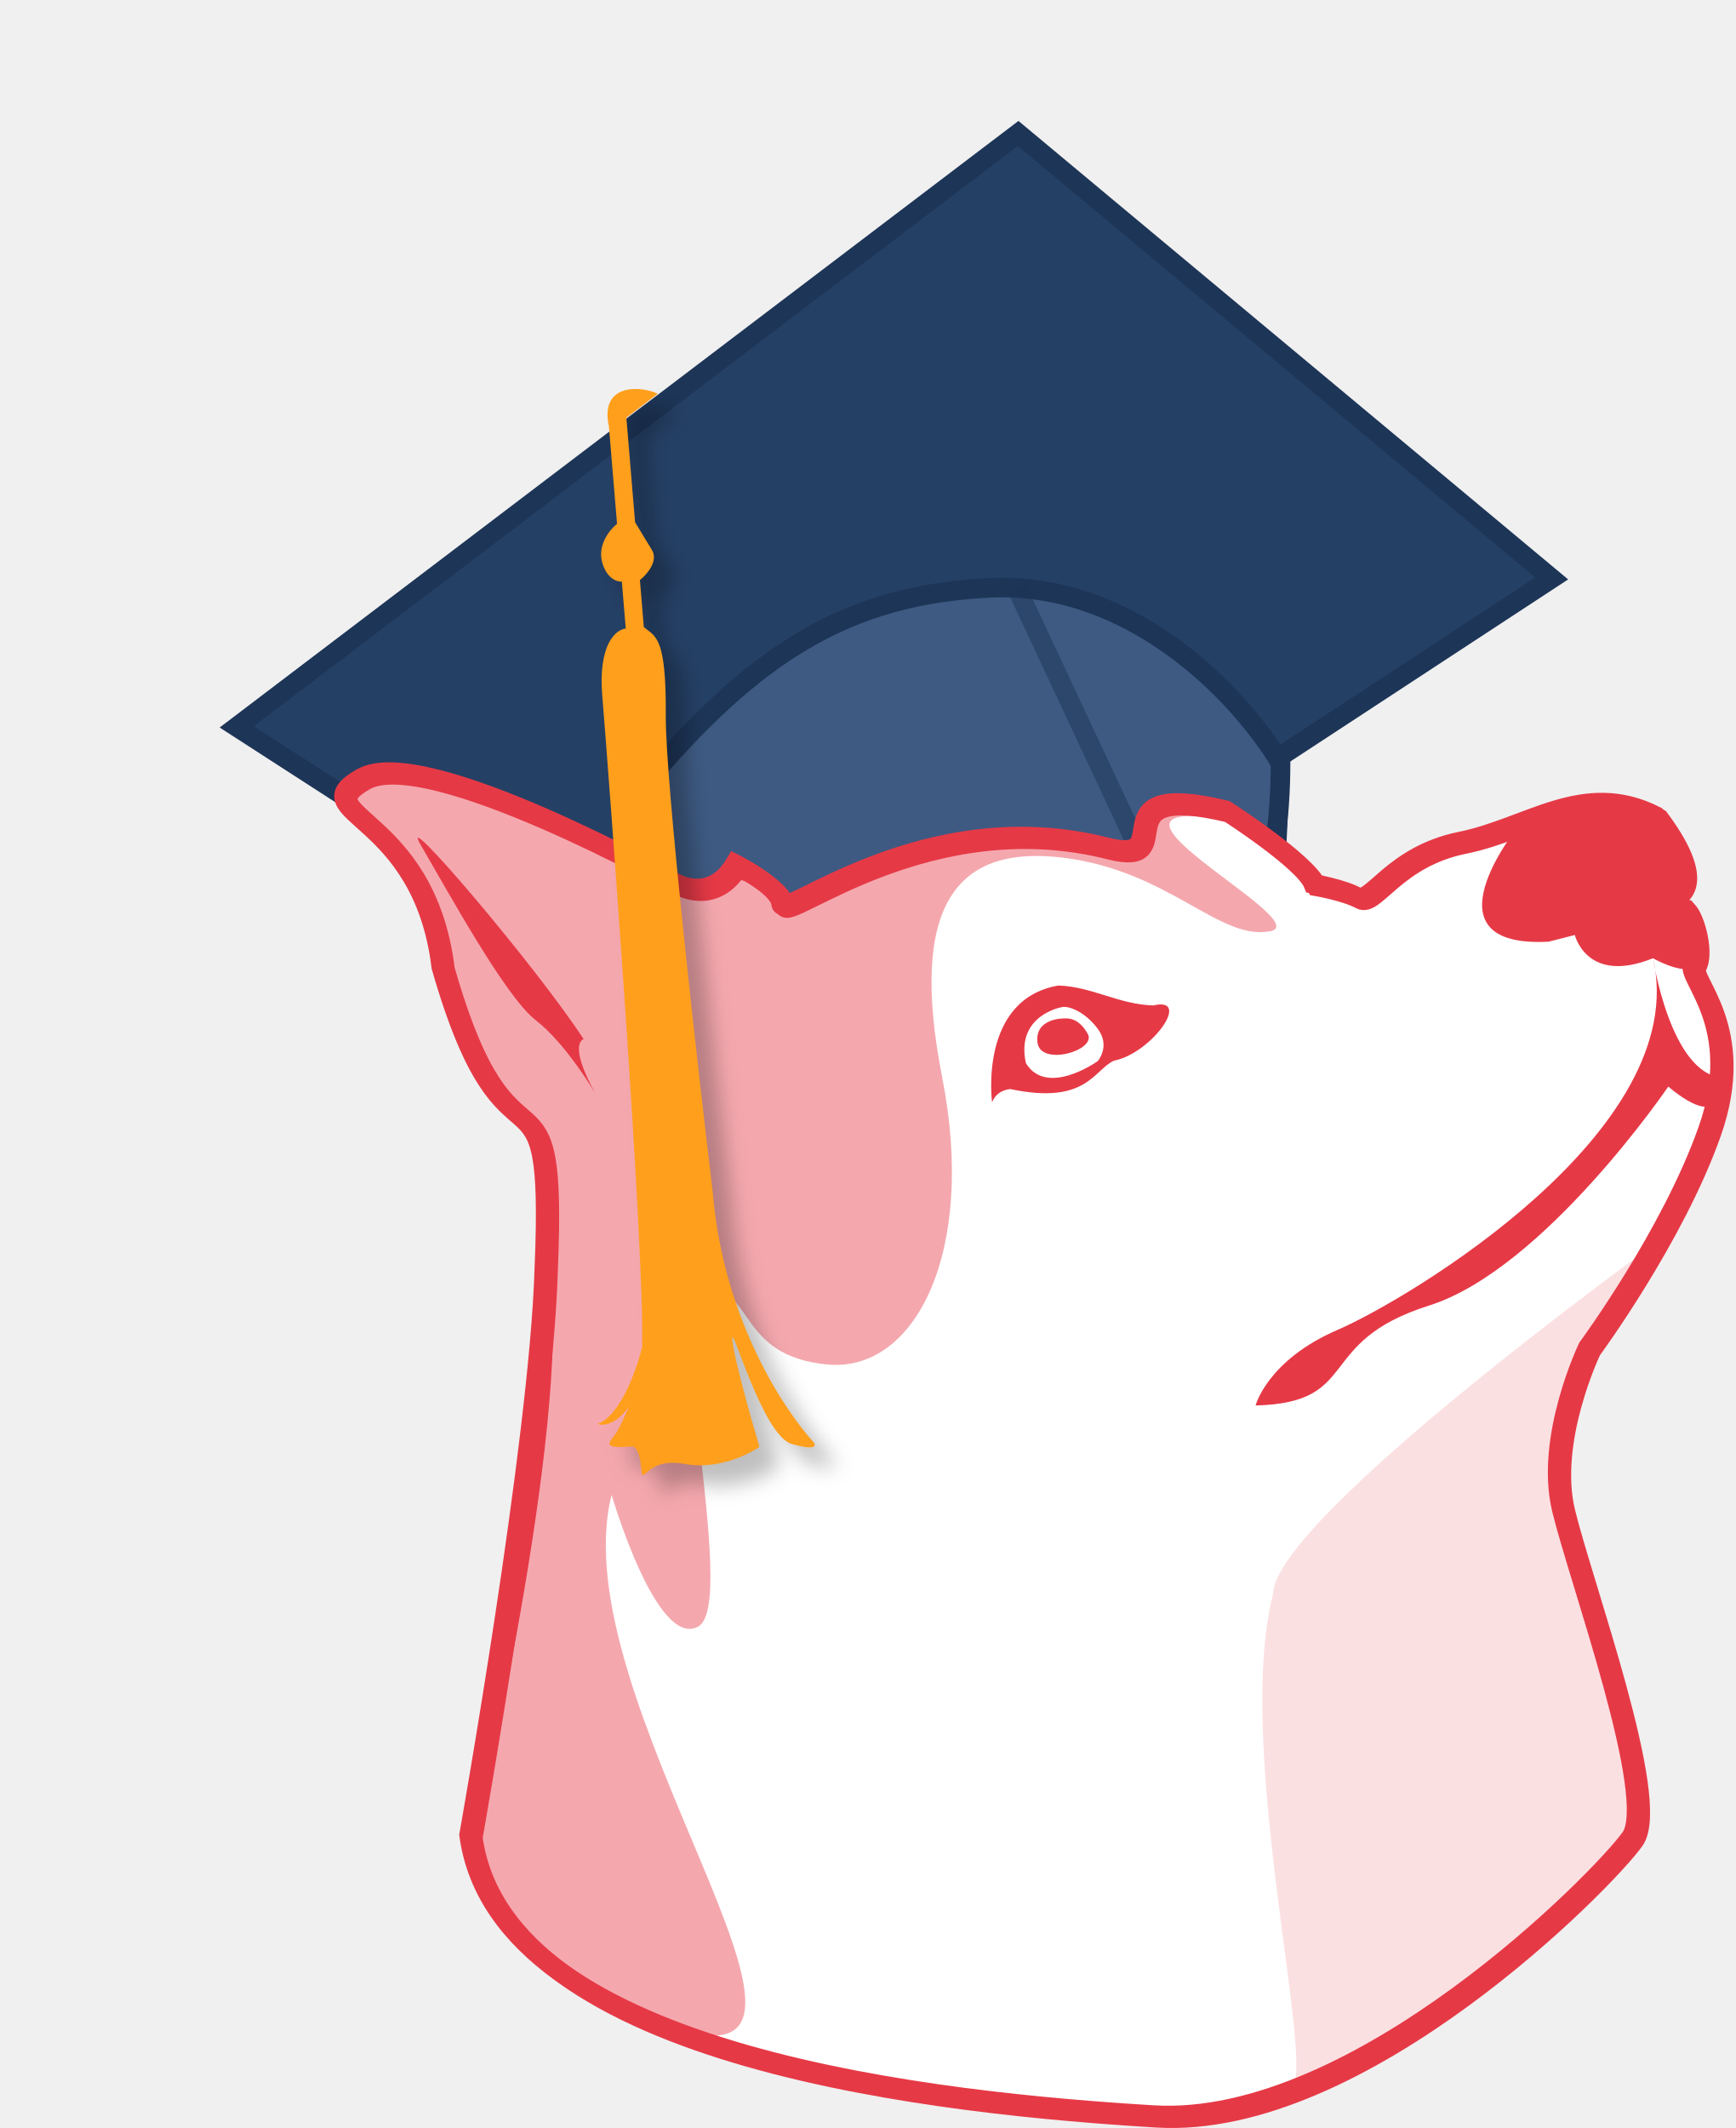
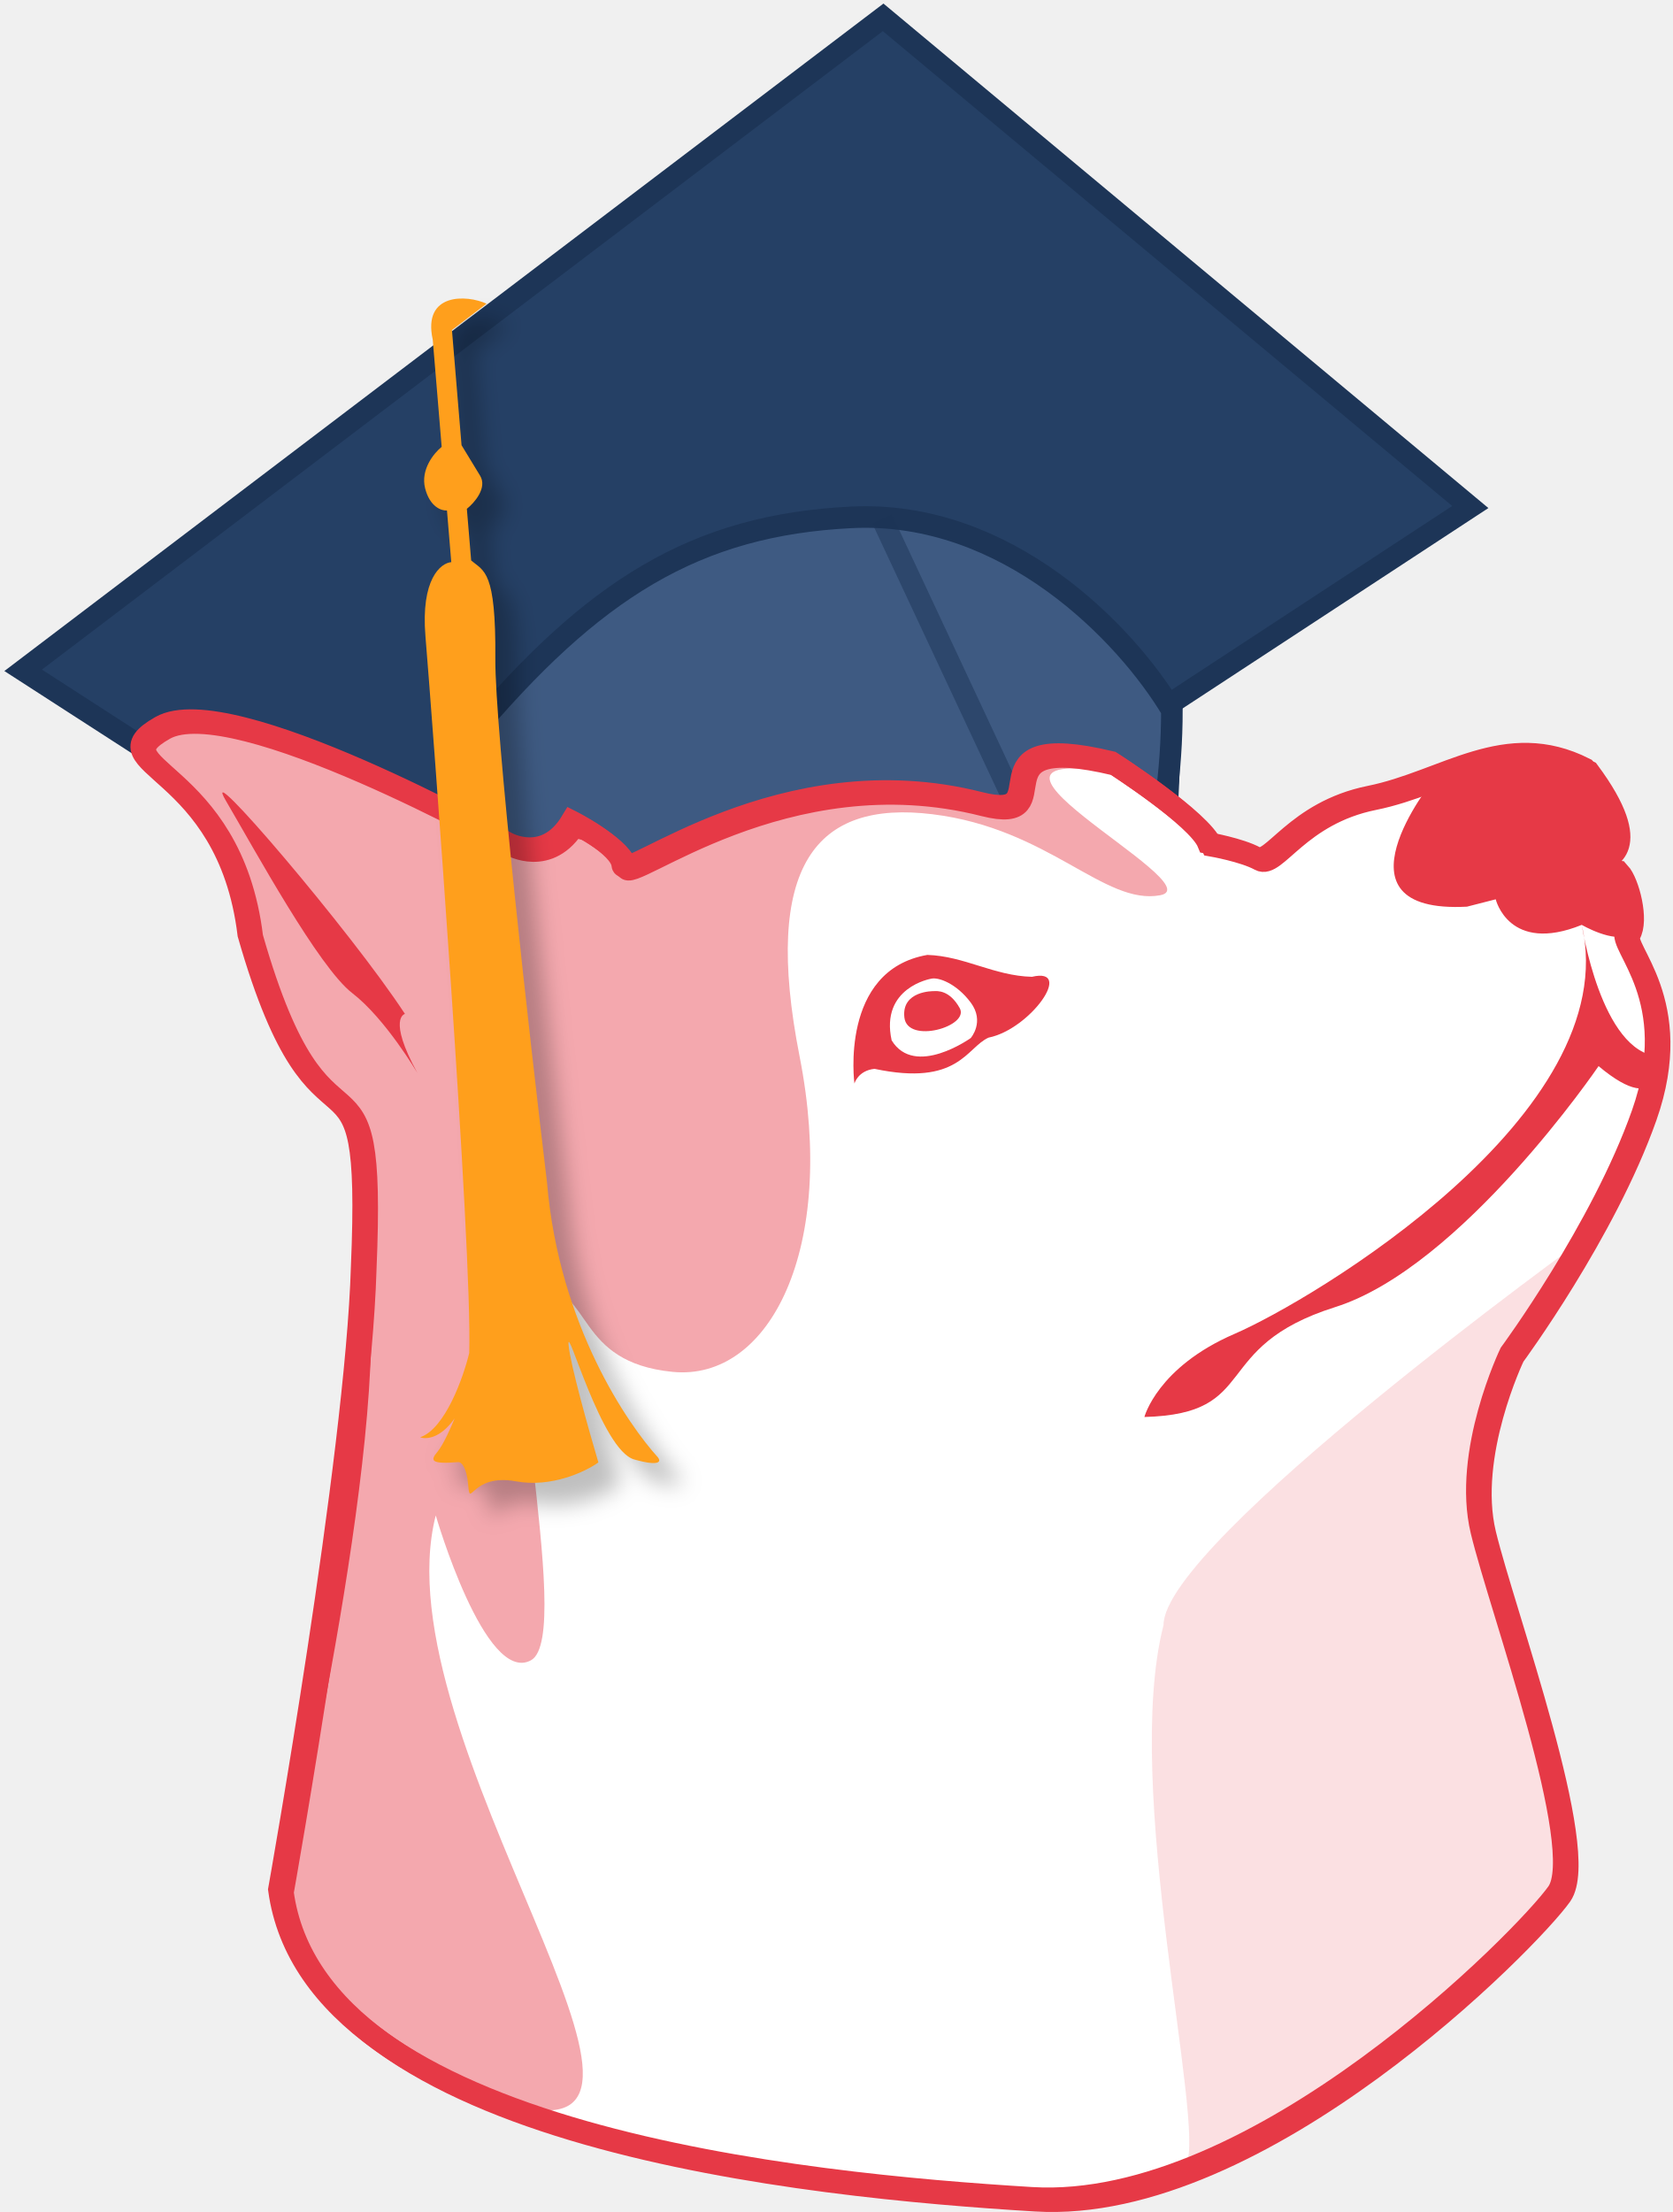
- <svg xmlns="http://www.w3.org/2000/svg" width="354" height="434" viewBox="0 0 354 434" fill="none">
-   <path d="M104.464 184.501L127.171 189.79L201.651 195.79C224.298 188.874 259.944 180.35 260.182 176.308C260.42 172.266 261.312 159.845 260.182 154.911L316.548 117.977L207.707 27.215L48.291 148.244L104.464 184.501Z" fill="#254065" stroke="#1D3557" stroke-width="4" />
-   <path d="M201.836 119.892C230.722 118.471 252.799 141.523 261.232 155.639C261.232 200.956 235.567 238.683 222.735 251.882C184.787 235.2 113.706 181.048 130.891 160.589C153.989 133.091 172.95 121.312 201.836 119.892Z" fill="#3E5A82" stroke="#1D3557" stroke-width="4" />
-   <line x1="207.497" y1="120.144" x2="231.696" y2="171.84" stroke="#1D3557" stroke-opacity="0.5" stroke-width="4" />
-   <path d="M111.044 258.814C110.007 294.08 95.701 374.235 95.701 374.235C101.924 420.058 193.338 428.82 235.219 431.37C277.028 433.92 327.036 382.838 332.686 374.758C338.337 366.642 322.091 322.342 318.586 307.762C315.081 293.182 323.915 274.831 323.915 274.831C323.915 274.831 340.868 251.847 348.414 230.444C355.961 209.041 343.765 199.309 345.374 196.687C346.984 194.066 345.16 187.027 343.479 185.195C341.297 185.519 340.582 182.753 340.582 182.753C340.582 182.753 348.7 181.137 337.756 166.414C323.093 158.98 311.863 168.82 297.95 171.621C284.038 174.422 279.746 184.549 276.777 182.897C273.845 181.281 267.908 180.24 267.908 180.24C265.977 175.499 249.99 165.228 249.99 165.228C222.632 158.653 241.216 176.745 225.628 172.774C188.826 163.4 159.599 187.812 159.348 184.329C159.098 180.809 149.934 176.198 149.934 176.198C145.07 184.314 137.875 180.132 137.875 180.132C137.875 180.132 86.53 151.399 73.762 158.653C60.994 165.907 86.172 165.408 90.024 197.167C103.717 245.095 113.082 210.836 111.044 258.814Z" fill="white" stroke="#E63946" stroke-width="4" stroke-miterlimit="10" />
-   <path d="M188.29 174.596C182.727 174.596 161.63 187.922 161.38 184.438C161.13 180.919 150.682 178.875 150.682 178.875C145.818 186.991 129.713 176.308 129.713 176.308C129.713 176.308 85.994 152.364 73.226 159.618C60.458 166.872 88.632 168.711 90.344 198.132C104.893 246.06 114.261 209.758 111.722 259.352C115.978 290.99 96.379 374.772 96.379 374.772C102.637 420.595 194.016 429.358 235.861 431.908C277.67 434.457 328.211 383.376 333.862 375.295C339.513 367.179 322.805 322.88 319.3 308.3C315.795 293.719 324.557 275.368 324.557 275.368C324.557 275.368 341.474 252.385 349.056 230.982C356.603 209.578 344.407 199.846 346.016 197.225C347.626 194.603 345.802 187.564 344.121 185.733C341.939 186.056 341.224 183.291 341.224 183.291C341.224 183.291 349.342 181.675 338.398 166.951C323.735 159.517 312.505 169.357 298.592 172.158C284.68 174.959 280.388 185.086 277.419 183.434C274.487 181.818 268.55 180.777 268.55 180.777C266.619 176.037 250.632 165.766 250.632 165.766" stroke="#E63946" stroke-miterlimit="10" />
-   <path d="M202.385 224.841C202.385 224.841 199.56 203.833 215.904 200.996C222.771 201.211 228.243 204.874 235.289 205.054C243.228 203.186 234.967 214.786 227.242 216.33C223.129 218.161 221.698 225.416 206.105 222.112C203.029 222.435 202.385 224.841 202.385 224.841Z" fill="#E63946" />
-   <path d="M309.567 168.747C309.567 168.747 289.682 193.454 315.933 192.053L321.262 190.689C321.262 190.689 323.694 200.888 337.213 195.429C337.213 195.429 343.114 198.877 346.011 197.225C348.908 195.573 344.115 185.733 344.115 185.733L341.218 183.291C341.218 183.291 350.338 182.501 338.393 166.951C327.163 160.379 309.567 168.747 309.567 168.747Z" fill="#E63946" />
-   <path d="M216.579 205.413C216.579 205.413 207.138 207.029 209.283 216.832C213.575 223.835 223.947 216.402 223.947 216.402C223.947 216.402 226.594 213.385 223.947 209.83C221.3 206.274 217.903 205.053 216.579 205.413Z" fill="white" />
-   <path opacity="0.44" d="M96.379 374.772C96.379 374.772 98.059 402.209 138.581 413.988C179.102 425.767 114.154 346.402 124.776 304.888C124.776 304.888 133.896 336.311 142.408 331.75C150.92 327.189 134.325 261.938 144.089 262.512C153.852 263.087 150.598 276.482 168.659 278.277C186.72 280.073 199.202 255.294 192.228 219.849C185.254 184.404 195.232 172.266 216.87 174.923C238.507 177.581 248.7 191.874 259.072 189.935C269.444 187.995 212.864 160.487 253.385 167.597C253.385 167.597 247.772 162.614 238.786 164.753C238.786 164.753 232.367 164.753 232.367 173.74C232.367 173.74 209.686 170.317 207.119 172.028C202.411 169.889 200.272 171.172 187.862 173.74C178.491 179.629 161.38 186.15 161.38 186.15C161.38 186.15 155.757 177.379 151.966 177.163C148.175 176.948 147.686 189.573 129.285 174.923C101.898 163.898 74.51 148.92 71.515 163.898C71.515 163.898 81.785 170.722 90.772 197.704C90.772 210.97 94.195 209.258 102.326 224.236C114.308 232.367 112.258 245.49 112.258 245.49C112.258 245.49 103.353 368.559 96.379 374.772Z" fill="#E63946" />
-   <path d="M217.046 207.711C217.046 207.711 211.073 207.603 211.645 212.595C212.217 217.587 223.769 214.247 221.91 210.871C220.014 207.46 217.725 207.675 217.046 207.711Z" fill="#E63946" />
-   <path d="M256.137 286.645C256.137 286.645 258.533 277.416 272.839 271.239C287.145 265.062 345.334 230.479 337.216 195.429C337.216 195.429 340.756 219.059 351.45 219.813C351.45 219.813 352.595 231.879 340.327 221.609C340.327 221.609 314.97 258.885 291.473 266.283C267.975 273.717 277.882 286.07 256.137 286.645Z" fill="#E63946" />
-   <path opacity="0.16" d="M337.97 253.39C337.97 253.39 259.681 309.844 259.681 325.214C251.992 355.2 267.514 417.866 263.902 425.12C260.289 432.374 324.7 394.679 336.002 371.444C336.002 371.444 334.036 362.742 319.301 308.264C319.301 308.264 318.192 288.404 324.558 275.332C330.925 262.297 337.255 258.562 337.97 253.39Z" fill="#E63946" />
-   <path d="M121.386 222.905C121.386 222.905 115.478 212.834 109.284 208.063C103.09 203.292 91.287 181.651 85.891 172.451C80.495 163.251 109.086 196.655 119.063 211.934C119.063 211.934 115.764 212.646 121.386 222.905Z" fill="#E63946" />
-   <path d="M111.792 259.352C110.755 294.617 96.449 374.772 96.449 374.772C102.672 420.596 194.086 429.358 235.967 431.908C277.776 434.457 327.784 383.376 333.434 375.295C339.085 367.179 322.839 322.88 319.334 308.3C315.829 293.719 324.663 275.369 324.663 275.369C324.663 275.369 341.616 252.385 349.162 230.982C356.708 209.578 344.513 199.846 346.122 197.225C347.731 194.603 345.907 187.565 344.227 185.733C342.045 186.056 341.33 183.291 341.33 183.291C341.33 183.291 349.448 181.675 338.504 166.951C323.841 159.517 312.611 169.357 298.698 172.158C284.786 174.959 280.494 185.087 277.525 183.435C274.593 181.819 268.656 180.777 268.656 180.777C266.724 176.037 250.738 165.766 250.738 165.766C223.38 159.19 241.964 177.283 226.376 173.312C189.574 163.938 160.347 188.35 160.096 184.866C159.846 181.347 150.682 176.736 150.682 176.736C145.818 184.852 138.623 180.669 138.623 180.669C138.623 180.669 87.278 151.936 74.51 159.19C61.742 166.445 86.92 165.946 90.772 197.704C104.465 245.632 113.83 211.374 111.792 259.352Z" stroke="#E63946" stroke-width="4" stroke-miterlimit="10" />
-   <g filter="url(#filter0_d_1046_4182)">
-     <path d="M124.215 86.938C122.299 78.195 130.589 78.616 134.191 80.294L127.776 85.157L129.557 106.523L132.996 112.171C134.371 114.43 131.932 117.205 130.54 118.31L131.339 127.888C133.733 129.914 135.943 129.73 135.821 146.061C135.724 159.126 142.169 216.255 145.403 243.187C147.615 269.71 160.529 288.169 165.973 294.144C166.526 294.84 166.415 295.888 161.553 294.513C155.475 292.794 149.027 268.85 149.396 273.271C149.69 276.807 153.203 289.274 154.922 295.066C152.589 296.744 146.266 299.793 139.635 298.566C131.346 297.031 131.163 303.723 130.794 299.303C130.499 295.767 129.443 294.964 128.952 295.005C123.795 295.435 123.733 294.699 125.084 293.102C126.165 291.825 127.662 288.436 128.276 286.901C125.624 290.683 122.915 290.81 121.891 290.401C126.508 288.829 129.872 279.35 130.977 274.806C131.59 255.467 123.973 155.209 122.867 141.948C121.982 131.339 125.69 128.359 127.655 128.195L126.856 118.618C125.874 118.699 123.689 117.991 122.804 114.504C121.92 111.017 124.482 107.935 125.874 106.83L124.215 86.938Z" fill="#FF9F1C" />
+ <svg xmlns="http://www.w3.org/2000/svg" width="310" height="410" viewBox="0 0 310 410" fill="none">
+   <path d="M60.464 160.501L83.171 165.79L157.651 171.79C180.298 164.874 215.944 156.35 216.182 152.308C216.42 148.266 217.312 135.845 216.182 130.911L272.548 93.977L163.707 3.215L4.291 124.244L60.464 160.501Z" fill="#254065" stroke="#1D3557" stroke-width="4" />
+   <path d="M157.836 95.892C186.722 94.471 208.799 117.523 217.232 131.639C217.232 176.956 191.567 214.683 178.735 227.882C140.787 211.2 69.706 157.048 86.891 136.589C109.989 109.091 128.95 97.312 157.836 95.892Z" fill="#3E5A82" stroke="#1D3557" stroke-width="4" />
+   <path d="M163.497 96.144L187.696 147.84" stroke="#1D3557" stroke-opacity="0.5" stroke-width="4" />
+   <path d="M67.044 234.814C66.007 270.08 51.701 350.235 51.701 350.235C57.924 396.058 149.338 404.82 191.219 407.37C233.028 409.92 283.036 358.838 288.686 350.758C294.337 342.642 278.091 298.342 274.586 283.762C271.081 269.182 279.915 250.831 279.915 250.831C279.915 250.831 296.868 227.847 304.414 206.444C311.961 185.041 299.765 175.309 301.374 172.687C302.984 170.066 301.16 163.027 299.479 161.195C297.297 161.519 296.582 158.753 296.582 158.753C296.582 158.753 304.7 157.137 293.756 142.414C279.093 134.98 267.863 144.82 253.95 147.621C240.038 150.422 235.746 160.549 232.777 158.897C229.845 157.281 223.908 156.24 223.908 156.24C221.977 151.499 205.99 141.228 205.99 141.228C178.632 134.653 197.216 152.745 181.628 148.774C144.826 139.4 115.599 163.812 115.348 160.329C115.098 156.809 105.934 152.198 105.934 152.198C101.07 160.314 93.875 156.132 93.875 156.132C93.875 156.132 42.53 127.399 29.762 134.653C16.994 141.907 42.172 141.408 46.024 173.167C59.717 221.095 69.082 186.836 67.044 234.814Z" fill="white" stroke="#E63946" stroke-width="4" stroke-miterlimit="10" />
+   <path d="M144.29 150.596C138.727 150.596 117.63 163.922 117.38 160.438C117.13 156.919 106.682 154.875 106.682 154.875C101.818 162.991 85.713 152.308 85.713 152.308C85.713 152.308 41.994 128.364 29.227 135.618C16.459 142.872 44.632 144.711 46.344 174.132C60.893 222.06 70.261 185.758 67.722 235.352C71.978 266.99 52.379 350.772 52.379 350.772C58.637 396.595 150.016 405.358 191.861 407.908C233.67 410.457 284.211 359.376 289.862 351.295C295.513 343.179 278.805 298.88 275.3 284.3C271.795 269.719 280.557 251.368 280.557 251.368C280.557 251.368 297.474 228.385 305.056 206.982C312.603 185.578 300.407 175.846 302.016 173.225C303.626 170.603 301.802 163.564 300.121 161.733C297.939 162.056 297.224 159.291 297.224 159.291C297.224 159.291 305.342 157.675 294.398 142.951C279.735 135.517 268.505 145.357 254.592 148.158C240.68 150.959 236.388 161.086 233.419 159.434C230.487 157.818 224.55 156.777 224.55 156.777C222.619 152.037 206.632 141.766 206.632 141.766" stroke="#E63946" stroke-miterlimit="10" />
+   <path d="M158.385 200.841C158.385 200.841 155.56 179.833 171.904 176.996C178.771 177.211 184.243 180.874 191.289 181.054C199.228 179.186 190.967 190.786 183.242 192.33C179.129 194.161 177.698 201.416 162.105 198.112C159.029 198.435 158.385 200.841 158.385 200.841Z" fill="#E63946" />
+   <path d="M265.567 144.747C265.567 144.747 245.682 169.454 271.933 168.053L277.262 166.689C277.262 166.689 279.694 176.888 293.213 171.429C293.213 171.429 299.114 174.877 302.011 173.225C304.908 171.573 300.115 161.733 300.115 161.733L297.218 159.291C297.218 159.291 306.338 158.501 294.393 142.951C283.163 136.379 265.567 144.747 265.567 144.747Z" fill="#E63946" />
+   <path d="M172.579 181.413C172.579 181.413 163.138 183.029 165.283 192.832C169.575 199.835 179.947 192.402 179.947 192.402C179.947 192.402 182.594 189.385 179.947 185.83C177.3 182.274 173.903 181.053 172.579 181.413Z" fill="white" />
+   <path opacity="0.44" d="M52.379 350.772C52.379 350.772 54.059 378.209 94.581 389.988C135.102 401.767 70.154 322.402 80.776 280.888C80.776 280.888 89.896 312.311 98.408 307.75C106.92 303.189 90.325 237.938 100.089 238.512C109.852 239.087 106.598 252.482 124.659 254.277C142.72 256.073 155.202 231.294 148.228 195.849C141.254 160.404 151.232 148.266 172.87 150.923C194.507 153.581 204.7 167.874 215.072 165.935C225.444 163.995 168.864 136.487 209.385 143.597C209.385 143.597 203.772 138.614 194.786 140.753C194.786 140.753 188.367 140.753 188.367 149.74C188.367 149.74 165.686 146.317 163.119 148.028C158.411 145.889 156.272 147.172 143.862 149.74C134.491 155.629 117.38 162.15 117.38 162.15C117.38 162.15 111.757 153.379 107.966 153.163C104.175 152.948 103.686 165.573 85.285 150.923C57.898 139.898 30.51 124.92 27.515 139.898C27.515 139.898 37.785 146.722 46.772 173.704C46.772 186.97 50.195 185.258 58.326 200.236C70.308 208.367 68.258 221.49 68.258 221.49C68.258 221.49 59.353 344.559 52.379 350.772Z" fill="#E63946" />
+   <path d="M173.046 183.711C173.046 183.711 167.073 183.603 167.645 188.595C168.217 193.587 179.769 190.247 177.91 186.871C176.014 183.46 173.725 183.675 173.046 183.711Z" fill="#E63946" />
+   <path d="M212.137 262.645C212.137 262.645 214.533 253.416 228.839 247.239C243.145 241.062 301.334 206.479 293.216 171.429C293.216 171.429 296.756 195.059 307.45 195.813C307.45 195.813 308.595 207.879 296.327 197.609C296.327 197.609 270.97 234.885 247.473 242.283C223.975 249.717 233.882 262.07 212.137 262.645Z" fill="#E63946" />
+   <path opacity="0.16" d="M293.97 229.39C293.97 229.39 215.681 285.844 215.681 301.214C207.992 331.2 223.514 393.866 219.902 401.12C216.289 408.374 280.7 370.679 292.002 347.444C292.002 347.444 290.036 338.742 275.301 284.264C275.301 284.264 274.192 264.404 280.558 251.332C286.925 238.297 293.255 234.562 293.97 229.39Z" fill="#E63946" />
+   <path d="M77.386 198.905C77.386 198.905 71.478 188.834 65.284 184.063C59.09 179.292 47.287 157.651 41.891 148.451C36.495 139.251 65.086 172.655 75.063 187.934C75.063 187.934 71.764 188.646 77.386 198.905Z" fill="#E63946" />
+   <path d="M67.792 235.352C66.755 270.617 52.449 350.772 52.449 350.772C58.672 396.596 150.086 405.358 191.967 407.908C233.776 410.457 283.784 359.376 289.434 351.295C295.085 343.179 278.839 298.88 275.334 284.3C271.829 269.719 280.663 251.369 280.663 251.369C280.663 251.369 297.616 228.385 305.162 206.982C312.708 185.578 300.513 175.846 302.122 173.225C303.731 170.603 301.907 163.565 300.227 161.733C298.045 162.056 297.33 159.291 297.33 159.291C297.33 159.291 305.448 157.675 294.504 142.951C279.841 135.517 268.611 145.357 254.698 148.158C240.786 150.959 236.494 161.087 233.525 159.435C230.593 157.819 224.656 156.777 224.656 156.777C222.724 152.037 206.738 141.766 206.738 141.766C179.38 135.19 197.964 153.283 182.376 149.312C145.574 139.938 116.347 164.35 116.096 160.866C115.846 157.347 106.682 152.736 106.682 152.736C101.818 160.852 94.623 156.669 94.623 156.669C94.623 156.669 43.278 127.936 30.51 135.19C17.742 142.445 42.92 141.946 46.772 173.704C60.465 221.632 69.83 187.374 67.792 235.352Z" stroke="#E63946" stroke-width="4" stroke-miterlimit="10" />
+   <g filter="url(#filter0_d_5175_7872)">
+     <path d="M80.215 62.938C78.299 54.196 86.589 54.617 90.191 56.295L83.776 61.157L85.557 82.523L88.996 88.171C90.371 90.43 87.932 93.205 86.54 94.31L87.339 103.888C89.733 105.914 91.943 105.73 91.821 122.061C91.724 135.126 98.169 192.255 101.403 219.187C103.615 245.71 116.529 264.169 121.973 270.144C122.526 270.84 122.415 271.888 117.553 270.513C111.475 268.794 105.027 244.85 105.396 249.271C105.69 252.807 109.203 265.274 110.922 271.066C108.589 272.744 102.266 275.793 95.635 274.566C87.346 273.031 87.163 279.723 86.794 275.303C86.499 271.767 85.443 270.964 84.952 271.005C79.795 271.435 79.733 270.699 81.084 269.102C82.165 267.825 83.662 264.436 84.276 262.901C81.624 266.683 78.915 266.81 77.891 266.401C82.508 264.829 85.872 255.35 86.977 250.806C87.59 231.467 79.973 131.209 78.867 117.948C77.982 107.339 81.69 104.359 83.655 104.195L82.856 94.618C81.874 94.699 79.689 93.991 78.804 90.504C77.92 87.017 80.482 83.935 81.874 82.83L80.215 62.938Z" fill="#FF9F1C" />
  </g>
  <defs>
-     <filter id="filter0_d_1046_4182" x="121.891" y="79.328" width="52.309" height="229.51" filterUnits="userSpaceOnUse" color-interpolation-filters="sRGB">
+     <filter id="filter0_d_5175_7872" x="77.891" y="55.328" width="52.309" height="229.509" filterUnits="userSpaceOnUse" color-interpolation-filters="sRGB">
      <feFlood flood-opacity="0" result="BackgroundImageFix" />
      <feColorMatrix in="SourceAlpha" type="matrix" values="0 0 0 0 0 0 0 0 0 0 0 0 0 0 0 0 0 0 127 0" result="hardAlpha" />
      <feOffset dx="4" dy="4" />
      <feGaussianBlur stdDeviation="2" />
      <feColorMatrix type="matrix" values="0 0 0 0 0 0 0 0 0 0 0 0 0 0 0 0 0 0 0.25 0" />
-       <feBlend mode="normal" in2="BackgroundImageFix" result="effect1_dropShadow_1046_4182" />
-       <feBlend mode="normal" in="SourceGraphic" in2="effect1_dropShadow_1046_4182" result="shape" />
+       <feBlend mode="normal" in2="BackgroundImageFix" result="effect1_dropShadow_5175_7872" />
+       <feBlend mode="normal" in="SourceGraphic" in2="effect1_dropShadow_5175_7872" result="shape" />
    </filter>
  </defs>
</svg>
